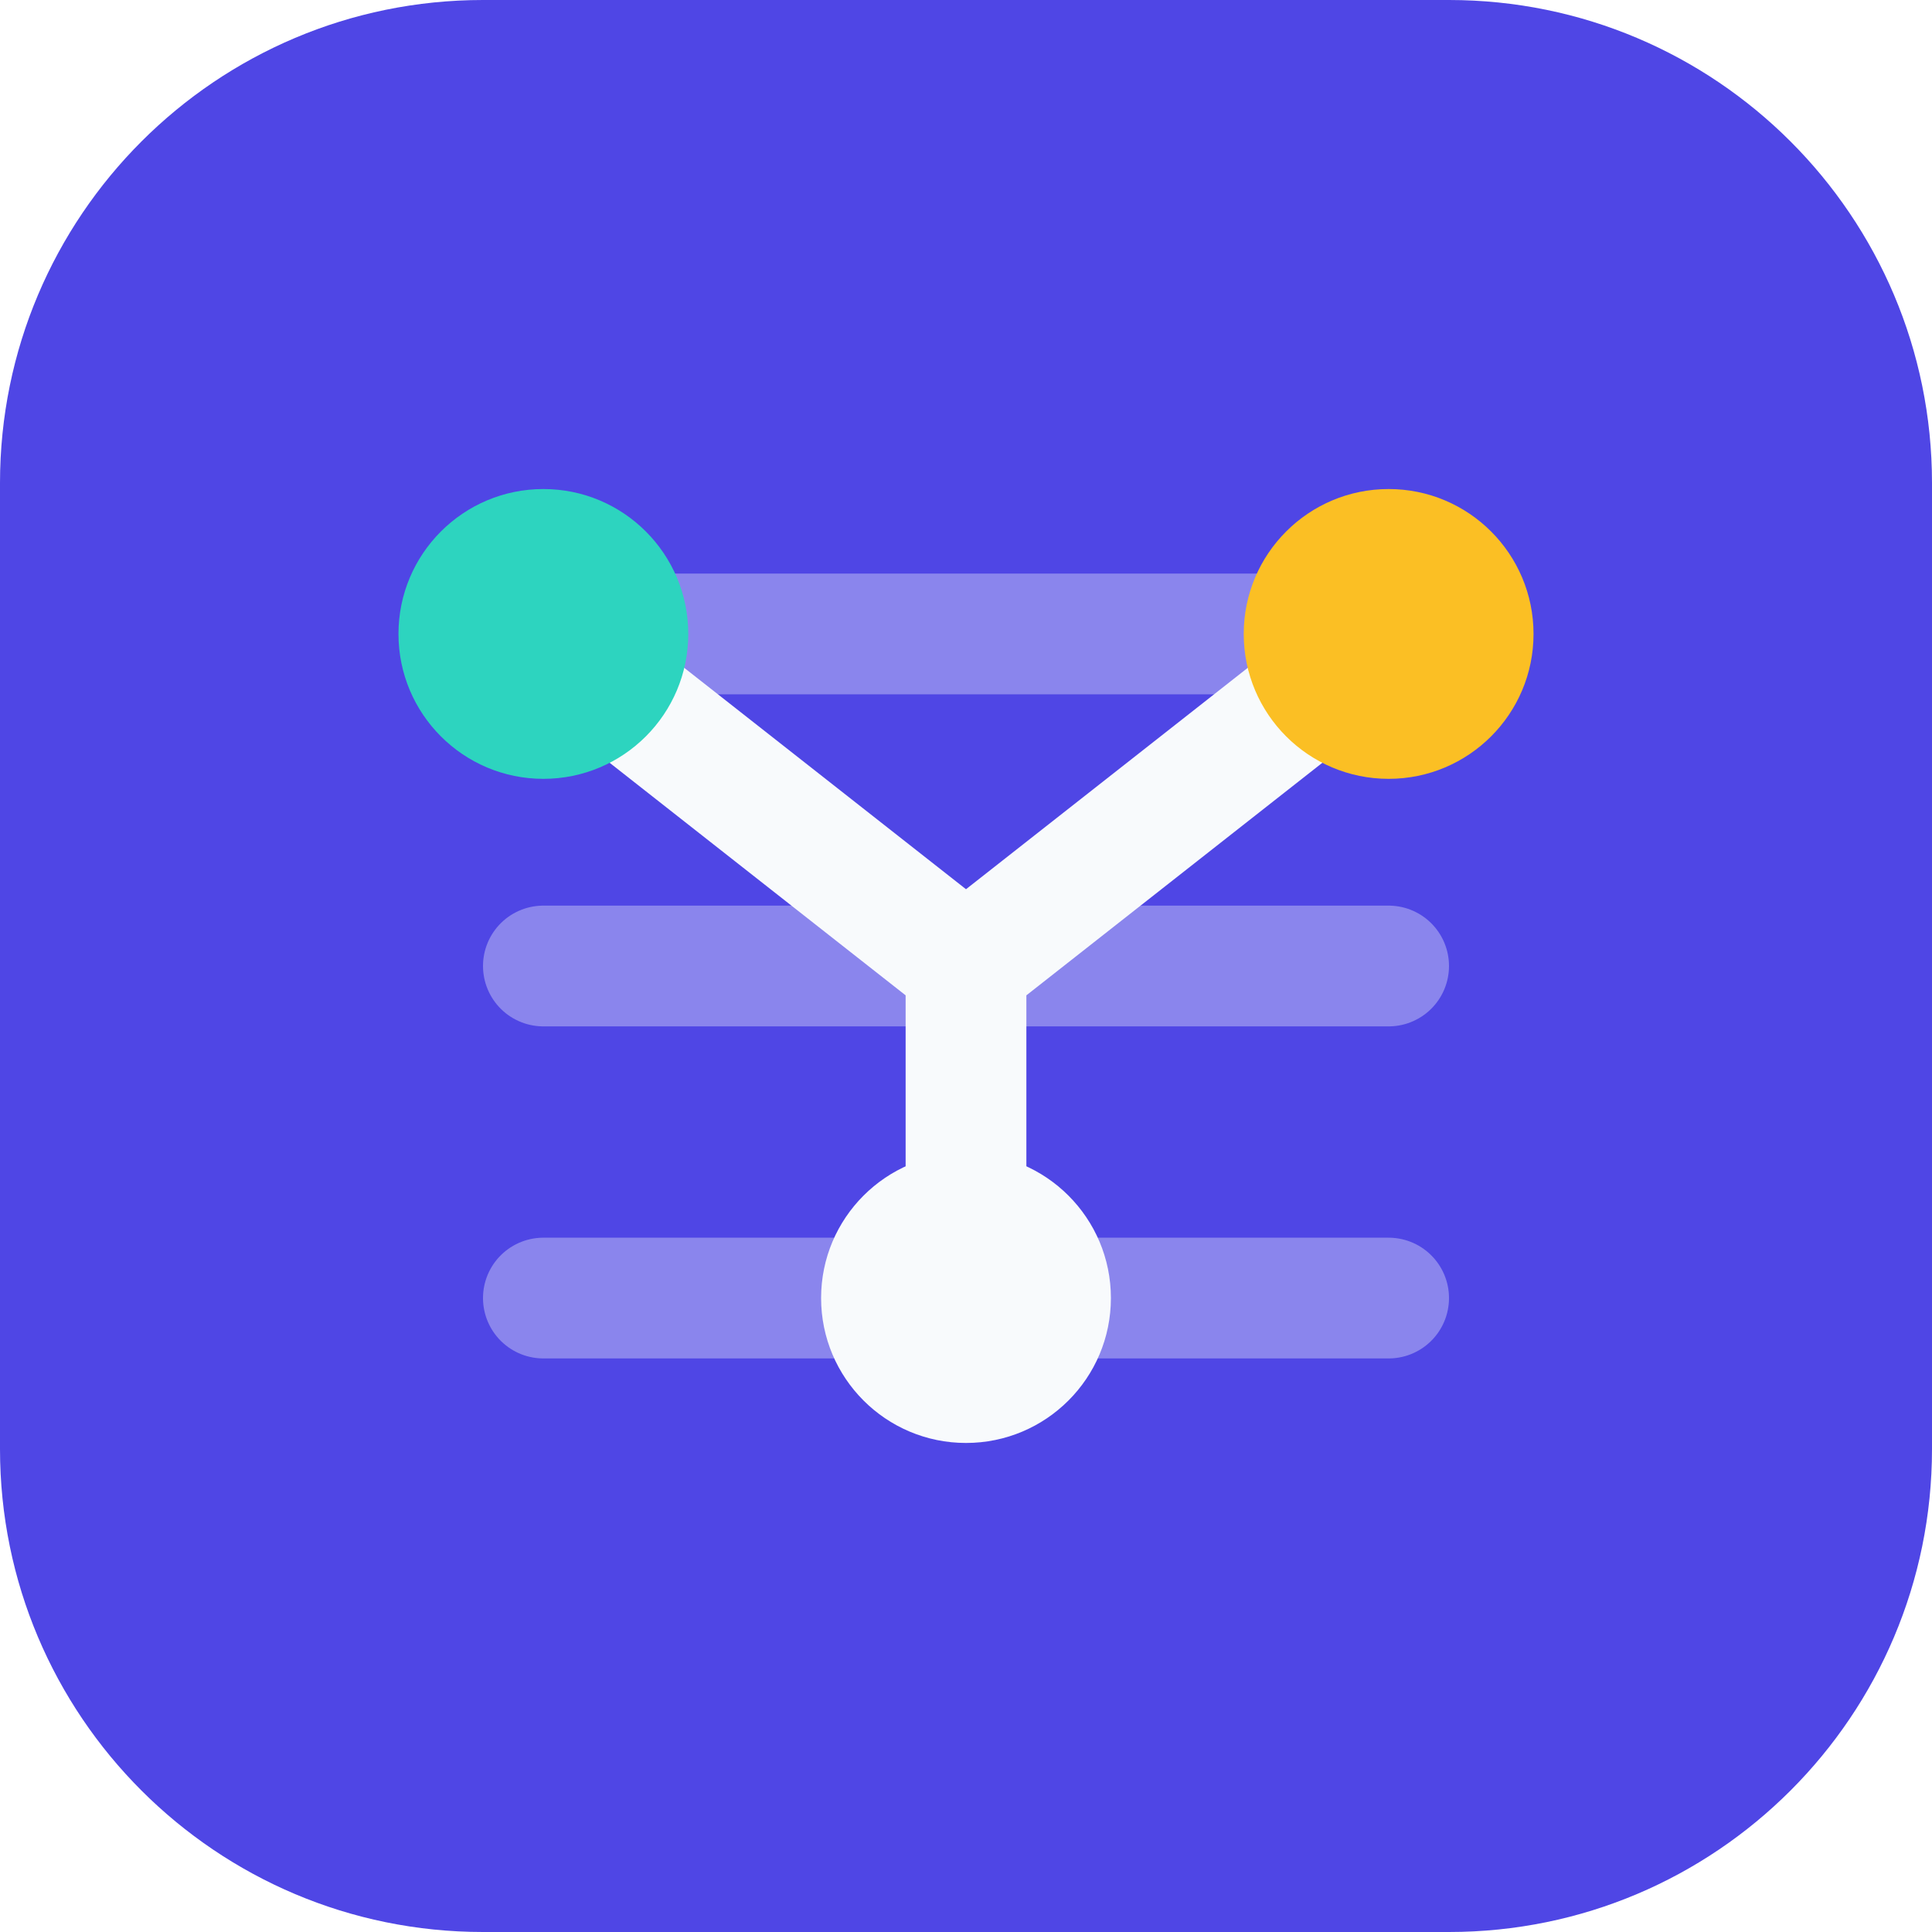
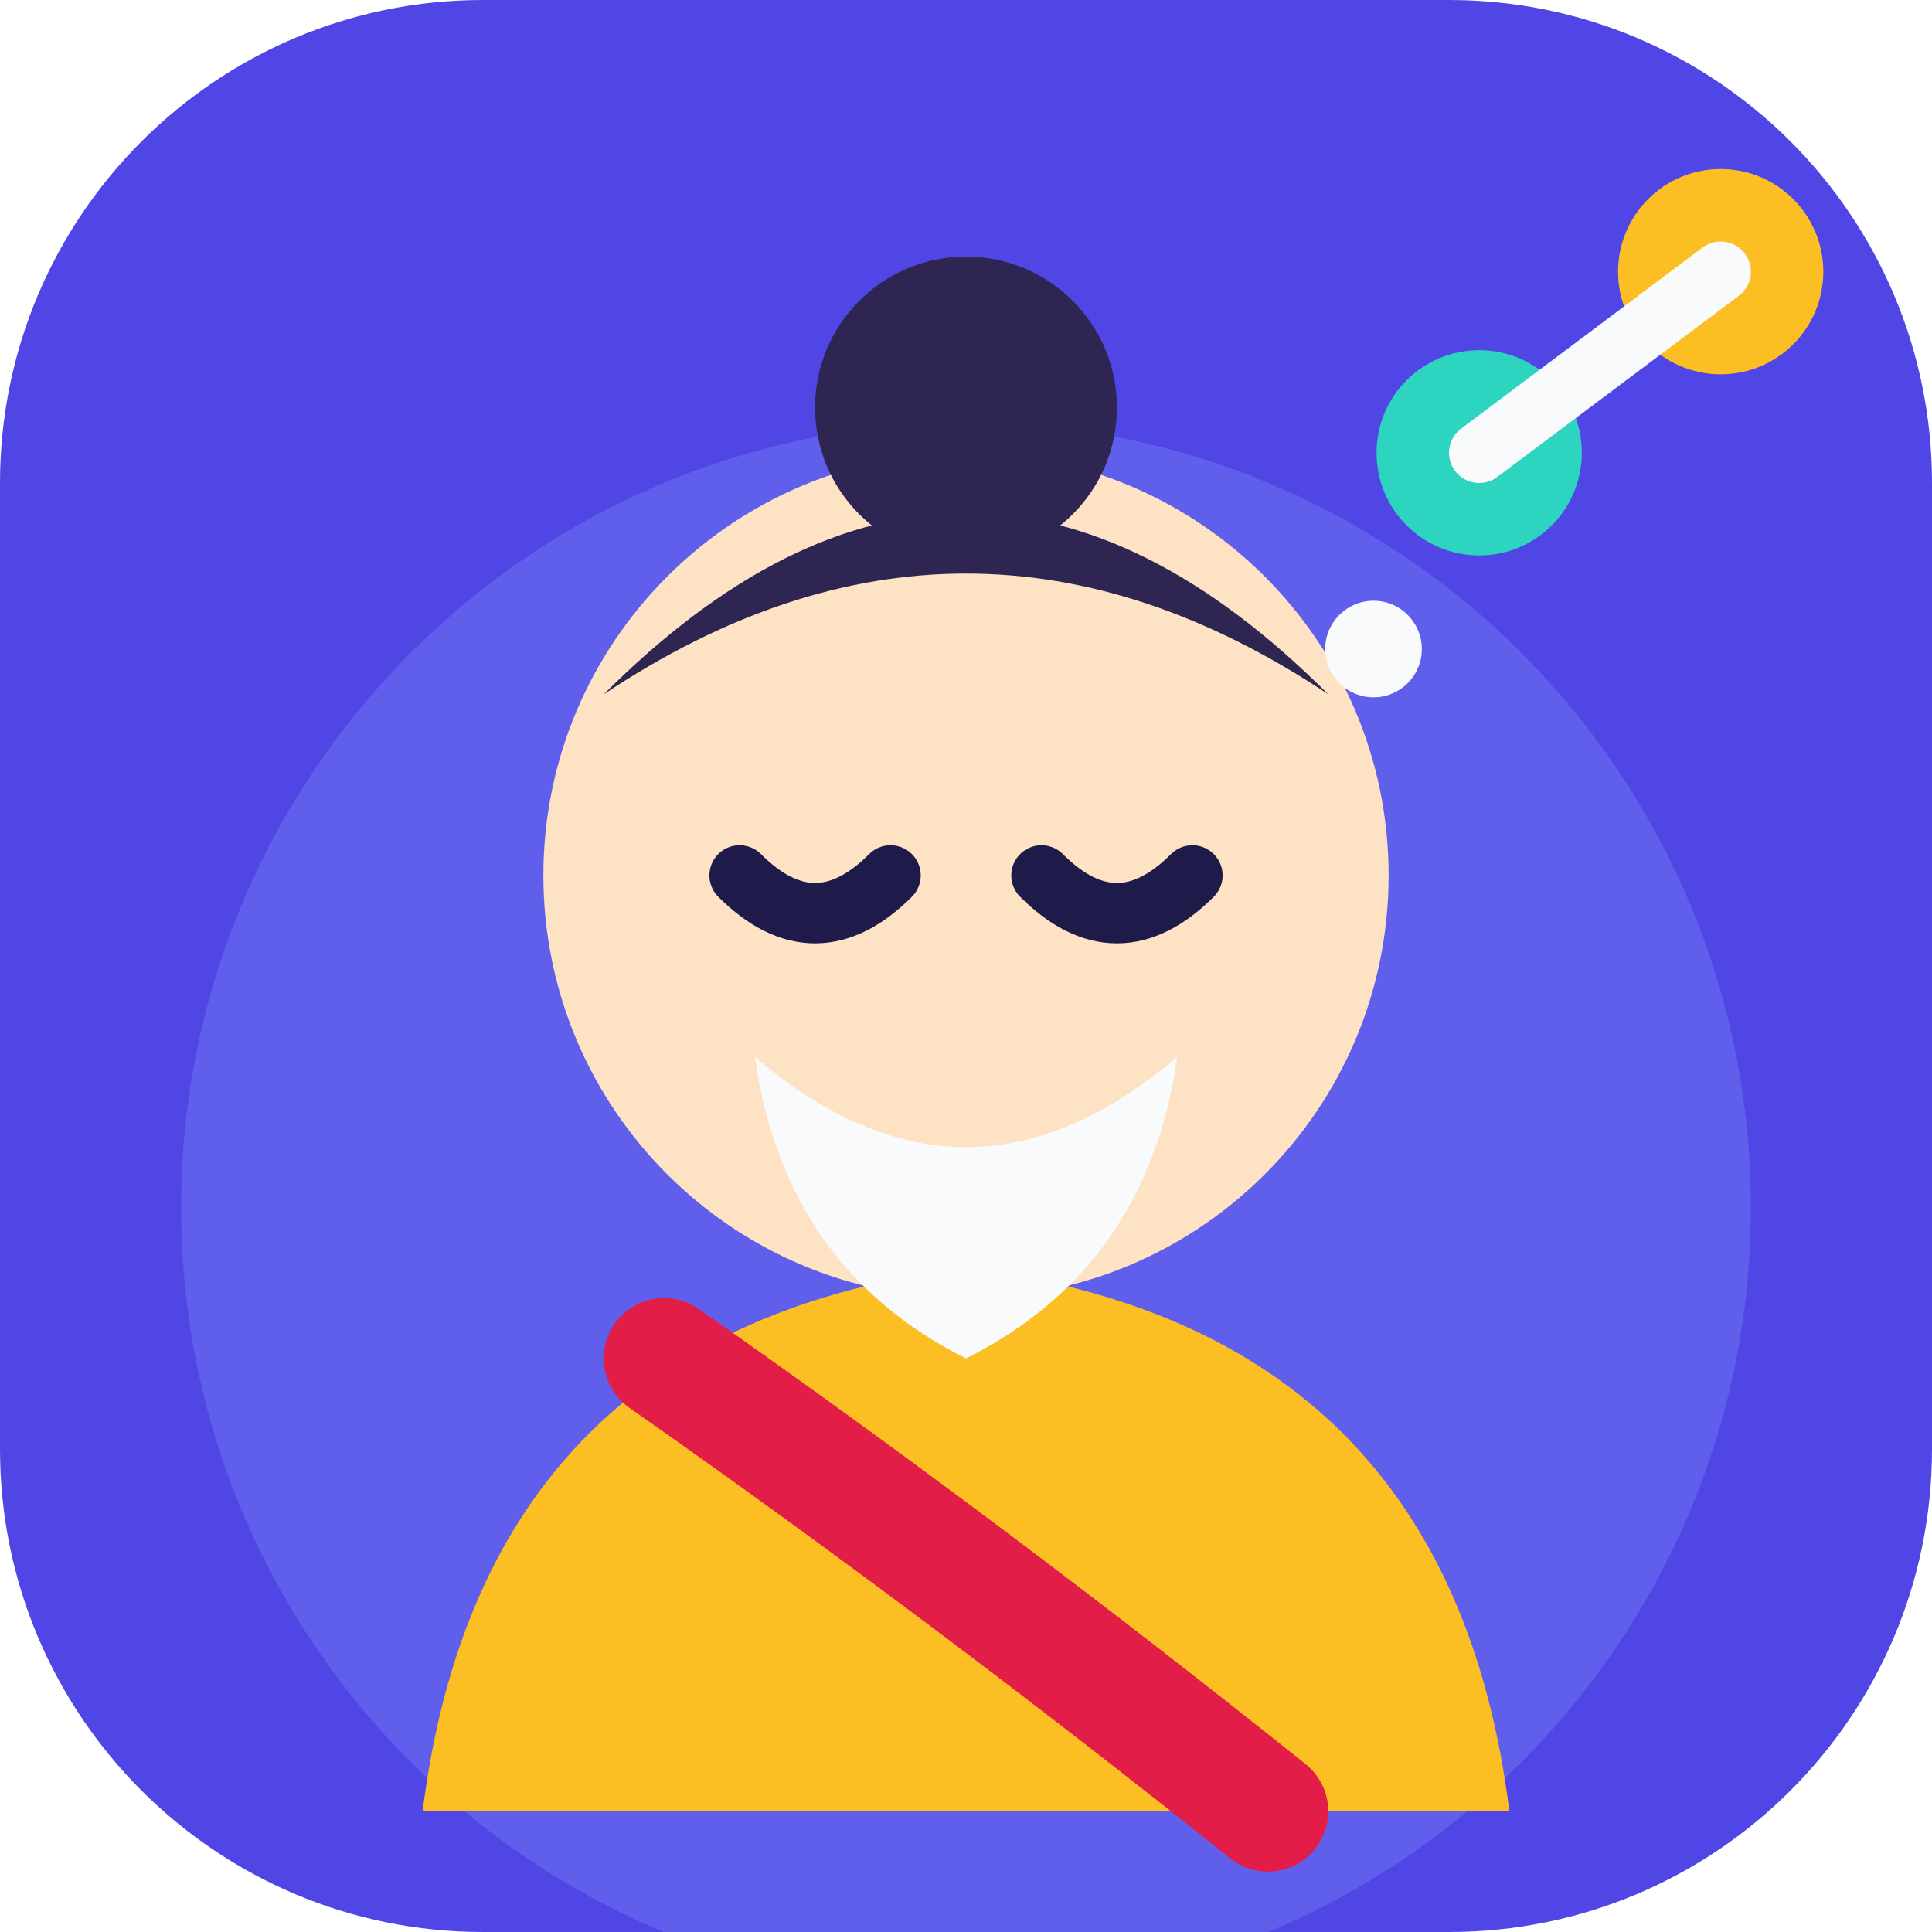
- <svg xmlns="http://www.w3.org/2000/svg" viewBox="0 0 32 32" role="img" aria-label="SchemaGuru">
-   <rect width="32" height="32" rx="8" fill="#4f46e5" />
-   <g stroke="#f8fafc" stroke-width="2" stroke-linecap="round" fill="none">
-     <path d="M9 10.5h14M9 16h14M9 21.5h14" opacity=".35" />
-     <path d="M9 10.5l7 5.5 7-5.5M16 16v5.5" />
-   </g>
-   <circle cx="9" cy="10.5" r="2.4" fill="#2dd4bf" />
-   <circle cx="23" cy="10.5" r="2.4" fill="#fbbf24" />
-   <circle cx="16" cy="21.5" r="2.4" fill="#f8fafc" />
+ <svg xmlns="http://www.w3.org/2000/svg" viewBox="0 0 64 64" role="img" aria-label="SchemaGuru">
+   <rect width="64" height="64" rx="16" fill="#4f46e5" />
+   <circle cx="32" cy="40" r="26" fill="#818cf8" opacity=".35" />
+   <path d="M14 60 Q16 44 32 42 Q48 44 50 60 Z" fill="#fbbf24" />
+   <path d="M22 45 Q32 52 42 60" stroke="#e11d48" stroke-width="4" stroke-linecap="round" fill="none" />
+   <circle cx="32" cy="29" r="14" fill="#fde2c4" />
+   <circle cx="32" cy="13.5" r="5" fill="#2e2552" />
+   <path d="M20 23 Q32 11 44 23 Q38 19 32 19 Q26 19 20 23 Z" fill="#2e2552" />
+   <path d="M24.5 29 Q27 31.5 29.5 29 M34.5 29 Q37 31.5 39.5 29" stroke="#1e1b4b" stroke-width="2" stroke-linecap="round" fill="none" />
+   <path d="M25 35 Q32 41 39 35 Q38 42 32 45 Q26 42 25 35 Z" fill="#f8fafc" />
+   <circle cx="49" cy="15" r="3.4" fill="#2dd4bf" />
+   <circle cx="57" cy="9" r="3.4" fill="#fbbf24" />
+   <path d="M49 15 L57 9" stroke="#f8fafc" stroke-width="2" stroke-linecap="round" />
+   <circle cx="45.5" cy="21.5" r="1.6" fill="#f8fafc" />
</svg>
